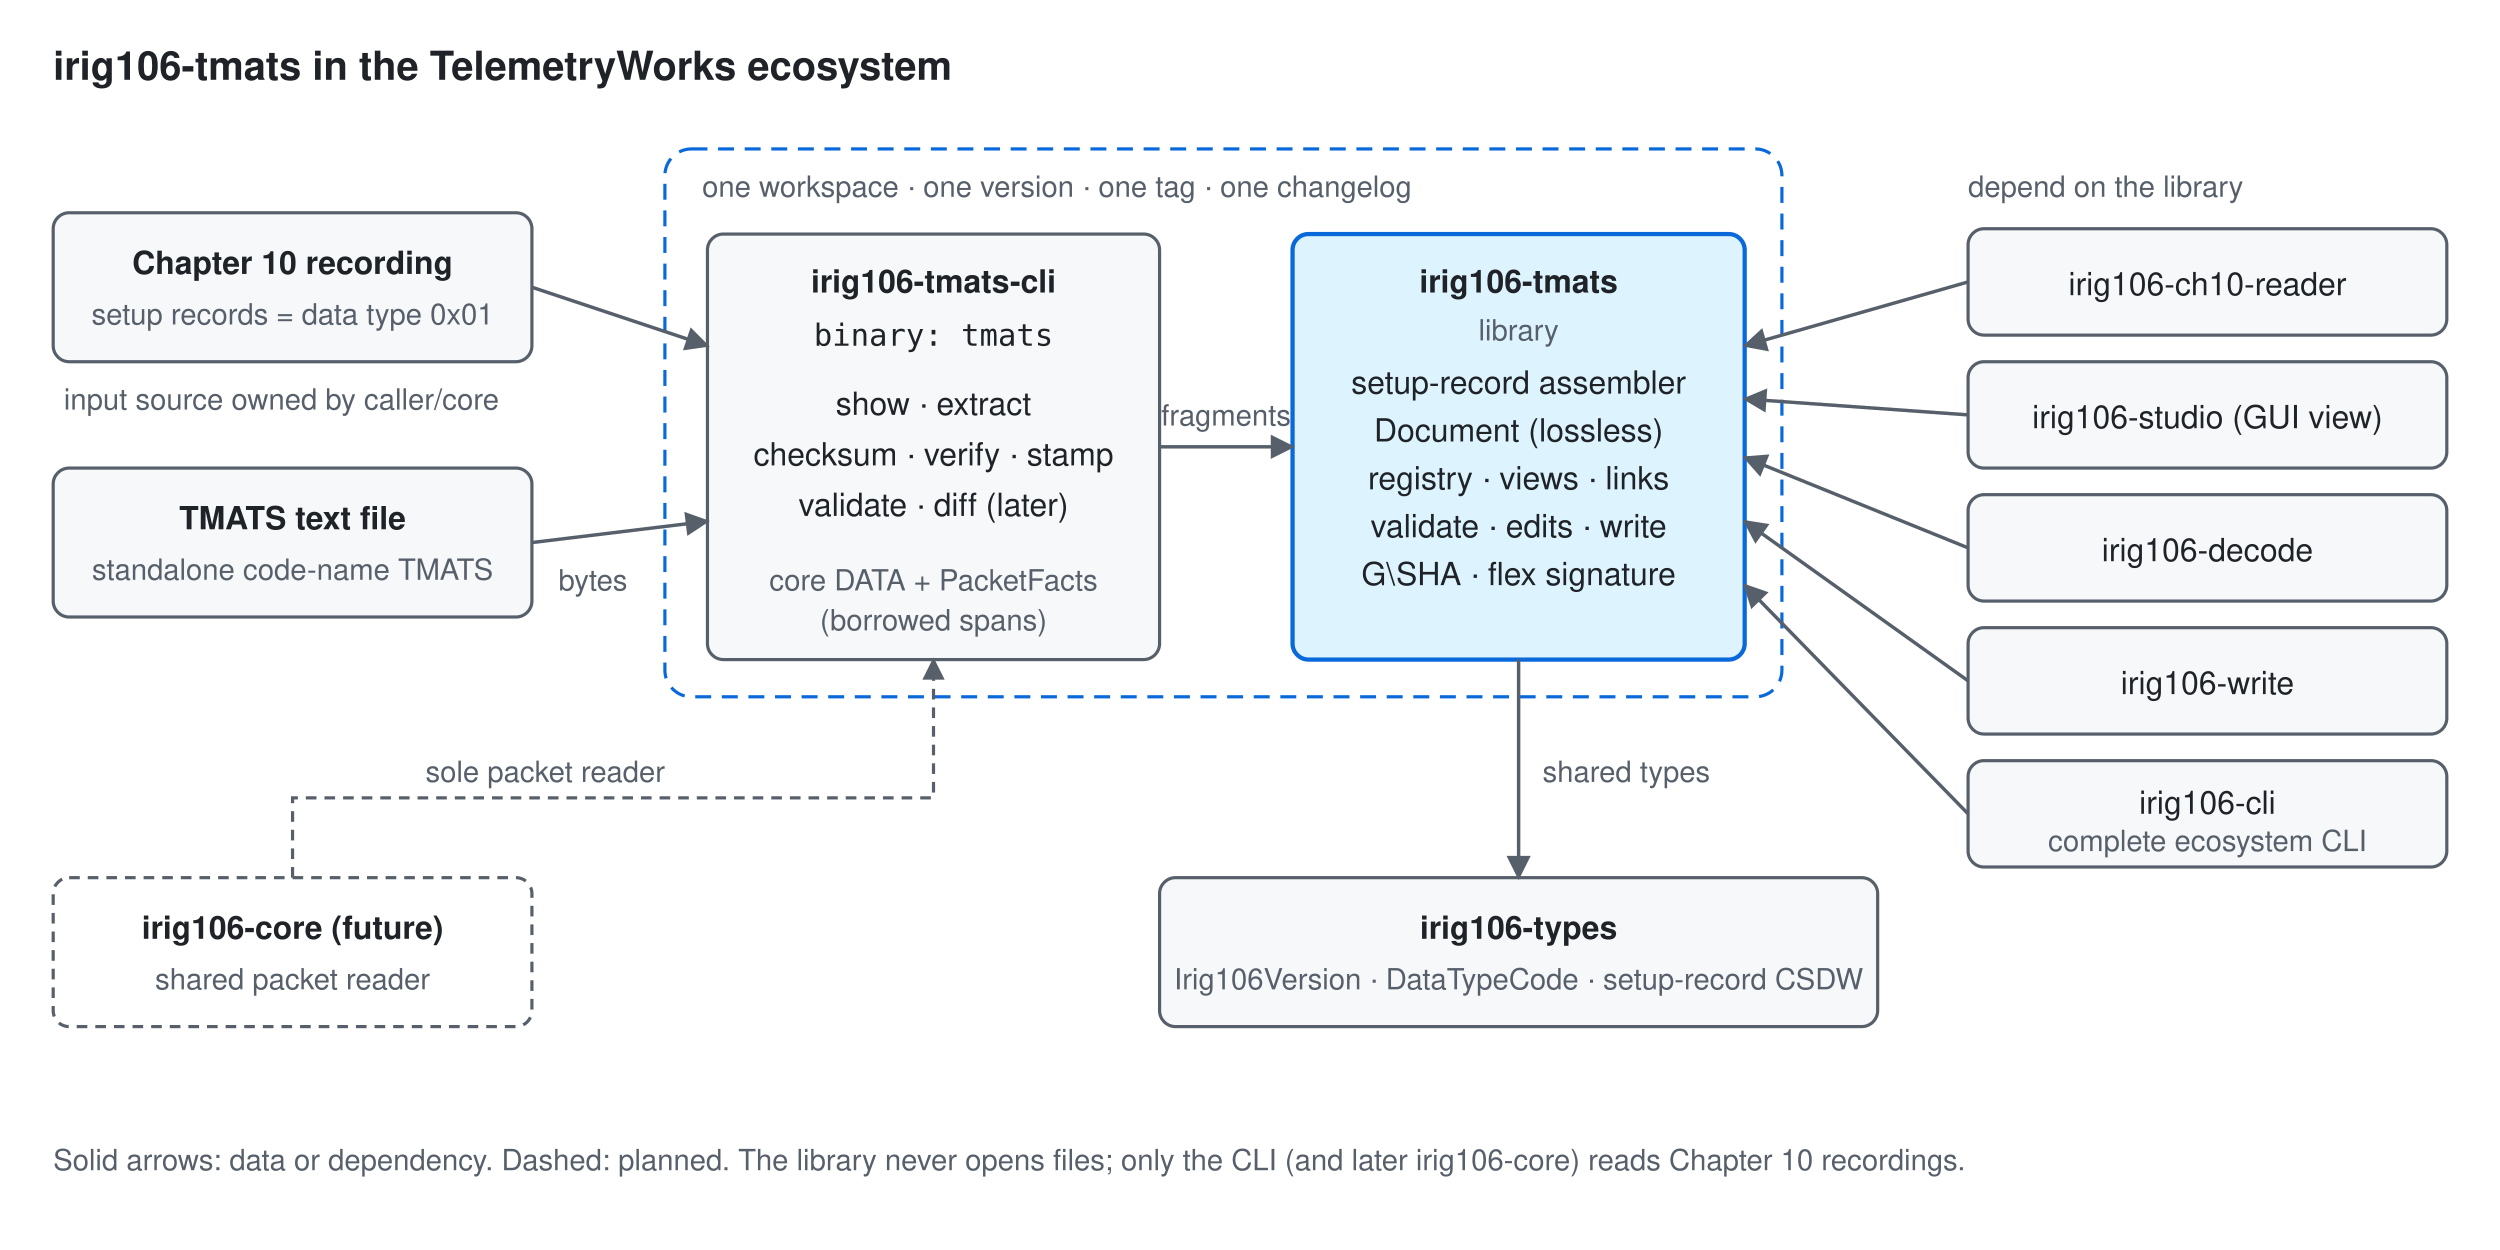
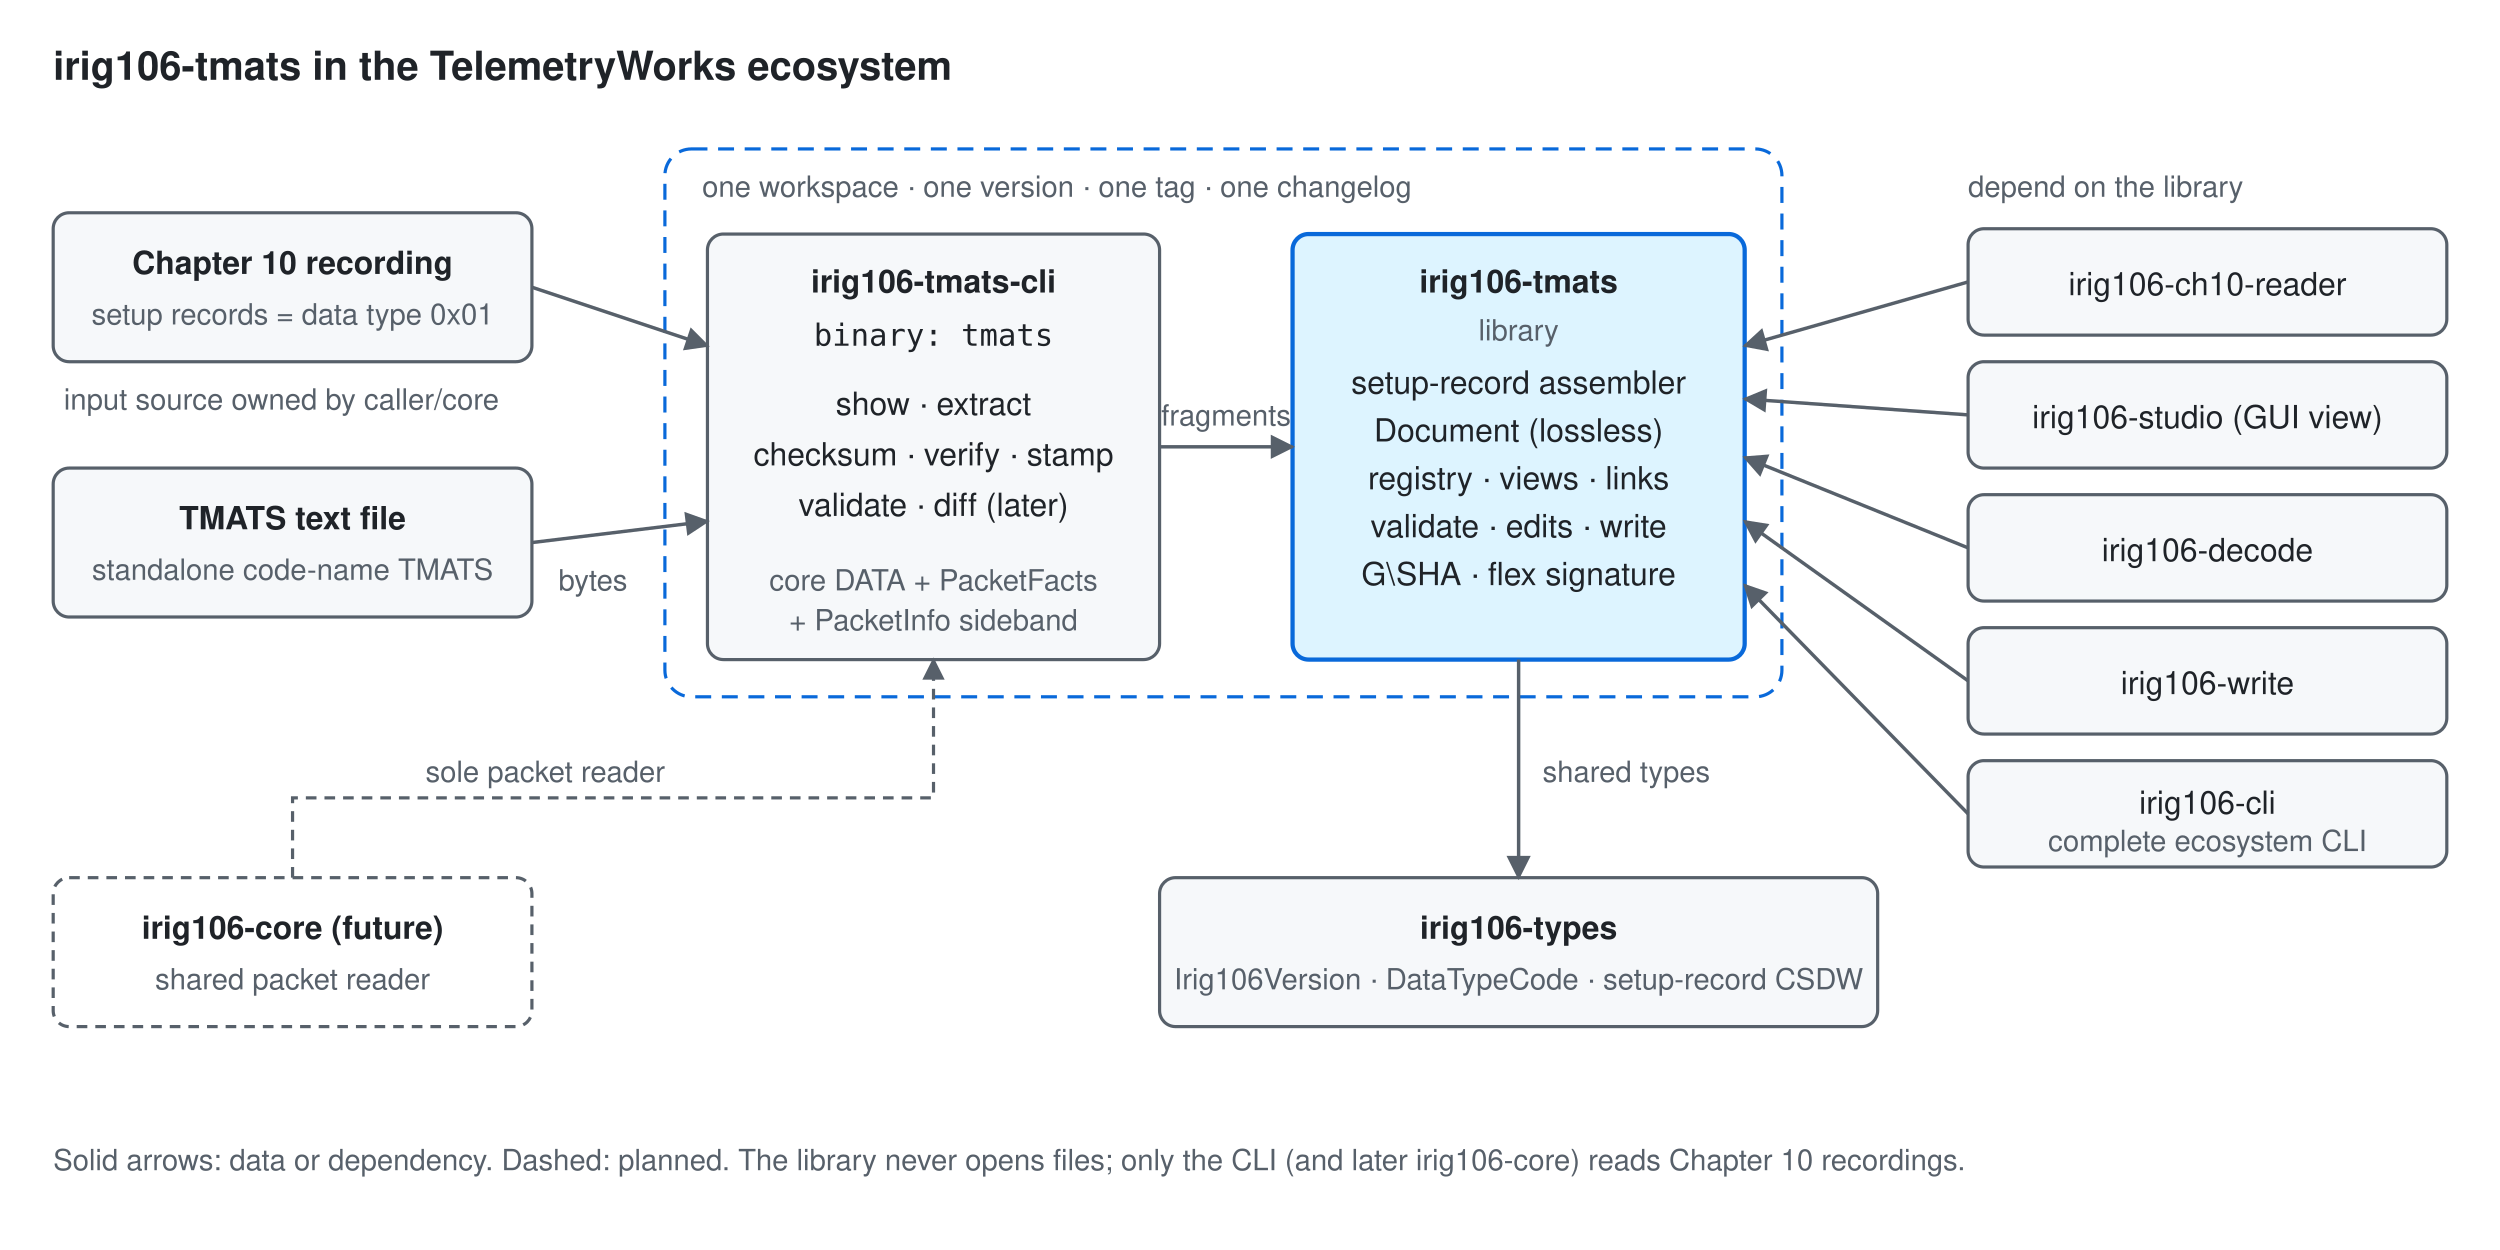
<svg xmlns="http://www.w3.org/2000/svg" viewBox="0 0 940 470" role="img" aria-label="irig106-tmats in the ecosystem: the tmats CLI reads Chapter 10 recordings and TMATS files and hands setup-record fragments to the library, which assembles them into complete records; the CLI and library form one lockstep workspace; sibling crates depend on the library; shared types come from irig106-types.">
  <style>
    text { font-family: -apple-system, "Segoe UI", Helvetica, Arial, sans-serif; font-size: 12px; fill: #1f2328; }
    .t { font-size: 15px; font-weight: 600; }
    .b { font-weight: 600; }
    .m { font-family: ui-monospace, SFMono-Regular, Consolas, monospace; font-size: 11.5px; }
    .l { font-size: 11px; fill: #57606a; }
    .box { fill: #f6f8fa; stroke: #57606a; stroke-width: 1.2; }
    .hl { fill: #ddf4ff; stroke: #0969da; stroke-width: 1.6; }
    .ws { fill: none; stroke: #0969da; stroke-width: 1.2; stroke-dasharray: 6 4; }
    .fut { fill: none; stroke: #57606a; stroke-width: 1.2; stroke-dasharray: 4 3; }
    .ln { stroke: #57606a; stroke-width: 1.3; fill: none; }
    .dl { stroke: #57606a; stroke-width: 1.2; fill: none; stroke-dasharray: 4 3; }
    .ah { fill: #57606a; }
    @media (prefers-color-scheme: dark) {
      text { fill: #e6edf3; } .l { fill: #9198a1; }
      .box { fill: #161b22; stroke: #9198a1; } .hl { fill: #0c2d6b; stroke: #4493f8; }
      .ws { stroke: #4493f8; } .fut, .ln, .dl { stroke: #9198a1; } .ah { fill: #9198a1; }
    }
  </style>
  <defs>
    <marker id="a" viewBox="0 0 10 10" refX="9" refY="5" markerWidth="7" markerHeight="7" orient="auto-start-reverse">
      <path class="ah" d="M0,0 L10,5 L0,10 z" />
    </marker>
  </defs>
  <text class="t" x="20" y="30">irig106-tmats in the TelemetryWorks ecosystem</text>
  <rect class="box" x="20" y="80" width="180" height="56" rx="6" />
  <text class="b" x="110" y="103" text-anchor="middle">Chapter 10 recording</text>
  <text class="l" x="110" y="122" text-anchor="middle">setup records = data type 0x01</text>
  <rect class="box" x="20" y="176" width="180" height="56" rx="6" />
  <text class="b" x="110" y="199" text-anchor="middle">TMATS text file</text>
  <text class="l" x="110" y="218" text-anchor="middle">standalone code-name TMATS</text>
  <rect class="fut" x="20" y="330" width="180" height="56" rx="6" />
  <text class="b" x="110" y="353" text-anchor="middle">irig106-core (future)</text>
  <text class="l" x="110" y="372" text-anchor="middle">shared packet reader</text>
  <rect class="ws" x="250" y="56" width="420" height="206" rx="10" />
  <text class="l" x="264" y="74">one workspace · one version · one tag · one changelog</text>
  <rect class="box" x="266" y="88" width="170" height="160" rx="6" />
  <text class="b" x="351" y="110" text-anchor="middle">irig106-tmats-cli</text>
  <text class="m" x="351" y="130" text-anchor="middle">binary: tmats</text>
  <text x="351" y="156" text-anchor="middle">show · extract</text>
  <text x="351" y="175" text-anchor="middle">checksum · verify · stamp</text>
  <text x="351" y="194" text-anchor="middle">validate · diff (later)</text>
  <text class="l" x="351" y="222" text-anchor="middle">core DATA + PacketFacts</text>
-   <text class="l" x="351" y="237" text-anchor="middle">(borrowed spans)</text>
+   <text class="l" x="351" y="237" text-anchor="middle">+ PacketInfo sideband</text>
  <rect class="hl" x="486" y="88" width="170" height="160" rx="6" />
  <text class="b" x="571" y="110" text-anchor="middle">irig106-tmats</text>
  <text class="l" x="571" y="128" text-anchor="middle">library</text>
  <text x="571" y="148" text-anchor="middle">setup-record assembler</text>
  <text x="571" y="166" text-anchor="middle">Document (lossless)</text>
  <text x="571" y="184" text-anchor="middle">registry · views · links</text>
  <text x="571" y="202" text-anchor="middle">validate · edits · write</text>
  <text x="571" y="220" text-anchor="middle">G\SHA · flex signature</text>
  <path class="ln" d="M200,108 L266,130" marker-end="url(#a)" />
  <text class="l" x="24" y="154">input source owned by caller/core</text>
  <path class="ln" d="M200,204 L266,196" marker-end="url(#a)" />
  <text class="l" x="210" y="222">bytes</text>
  <path class="dl" d="M110,330 L110,300 L351,300 L351,248" marker-end="url(#a)" />
  <text class="l" x="160" y="294">sole packet reader</text>
  <path class="ln" d="M436,168 L486,168" marker-end="url(#a)" />
  <text class="l" x="461" y="160" text-anchor="middle">fragments</text>
  <rect class="box" x="436" y="330" width="270" height="56" rx="6" />
  <text class="b" x="571" y="353" text-anchor="middle">irig106-types</text>
  <text class="l" x="571" y="372" text-anchor="middle">Irig106Version · DataTypeCode · setup-record CSDW</text>
  <path class="ln" d="M571,248 L571,330" marker-end="url(#a)" />
  <text class="l" x="580" y="294">shared types</text>
  <text class="l" x="740" y="74">depend on the library</text>
  <rect class="box" x="740" y="86" width="180" height="40" rx="6" />
  <text x="830" y="111" text-anchor="middle">irig106-ch10-reader</text>
  <rect class="box" x="740" y="136" width="180" height="40" rx="6" />
  <text x="830" y="161" text-anchor="middle">irig106-studio (GUI view)</text>
  <rect class="box" x="740" y="186" width="180" height="40" rx="6" />
  <text x="830" y="211" text-anchor="middle">irig106-decode</text>
  <rect class="box" x="740" y="236" width="180" height="40" rx="6" />
  <text x="830" y="261" text-anchor="middle">irig106-write</text>
  <rect class="box" x="740" y="286" width="180" height="40" rx="6" />
  <text x="830" y="306" text-anchor="middle">irig106-cli</text>
  <text class="l" x="830" y="320" text-anchor="middle">complete ecosystem CLI</text>
  <path class="ln" d="M740,106 L656,130" marker-end="url(#a)" />
  <path class="ln" d="M740,156 L656,150" marker-end="url(#a)" />
  <path class="ln" d="M740,206 L656,172" marker-end="url(#a)" />
  <path class="ln" d="M740,256 L656,196" marker-end="url(#a)" />
  <path class="ln" d="M740,306 L656,220" marker-end="url(#a)" />
  <text class="l" x="20" y="440">Solid arrows: data or dependency. Dashed: planned. The library never opens files; only the CLI (and later irig106-core) reads Chapter 10 recordings.</text>
</svg>
